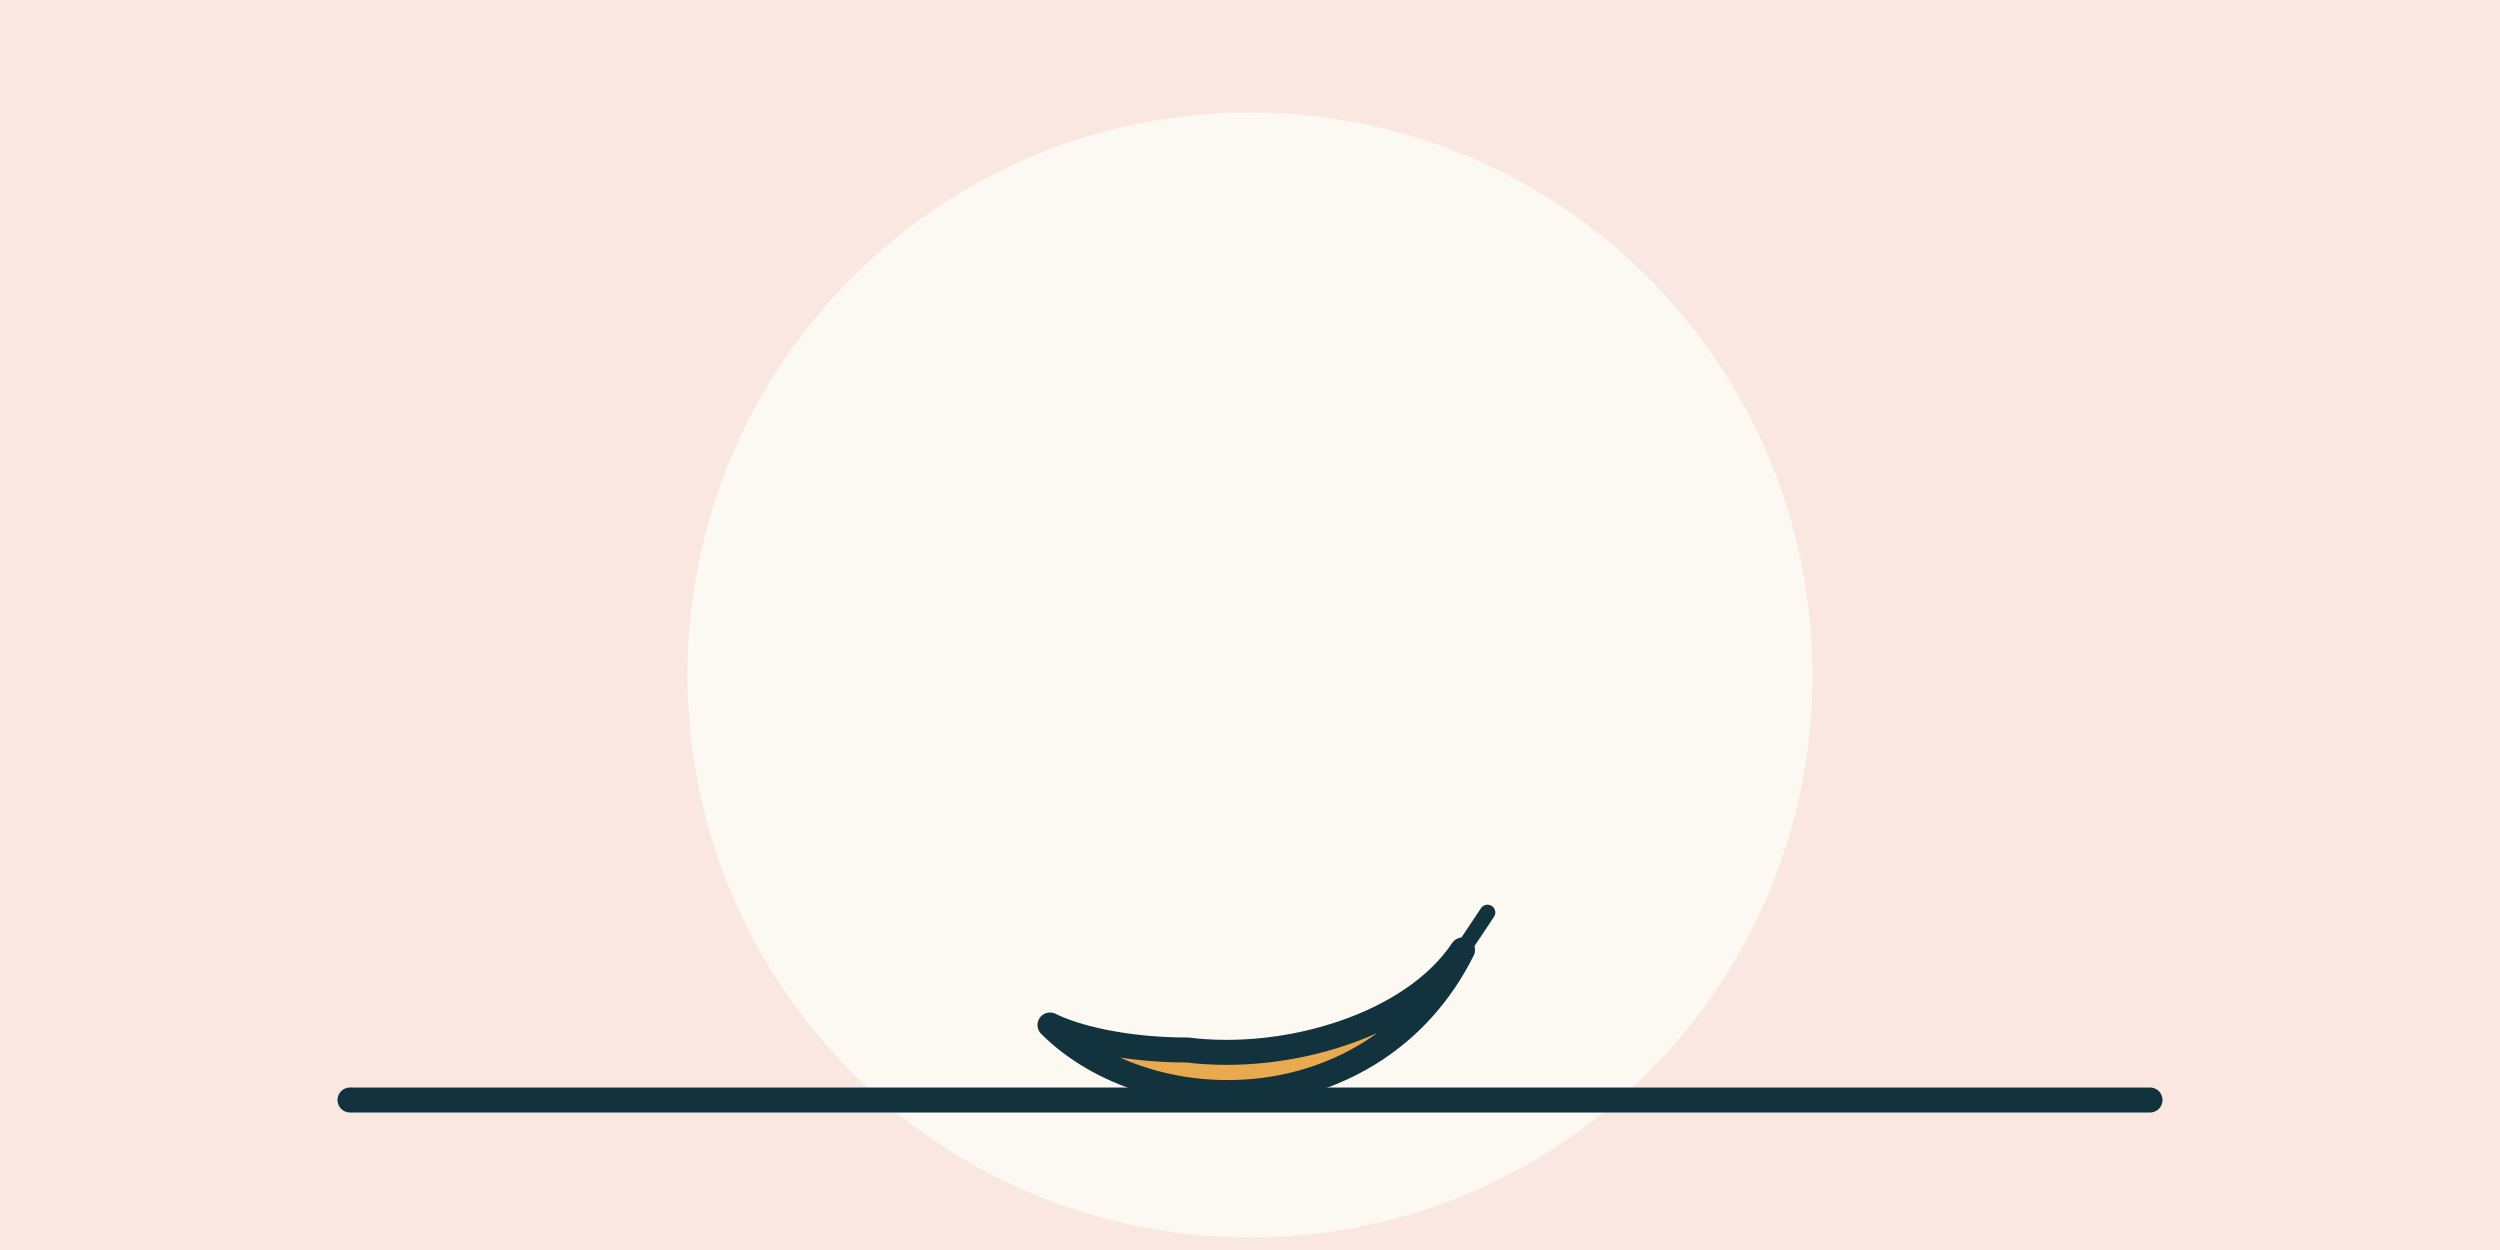
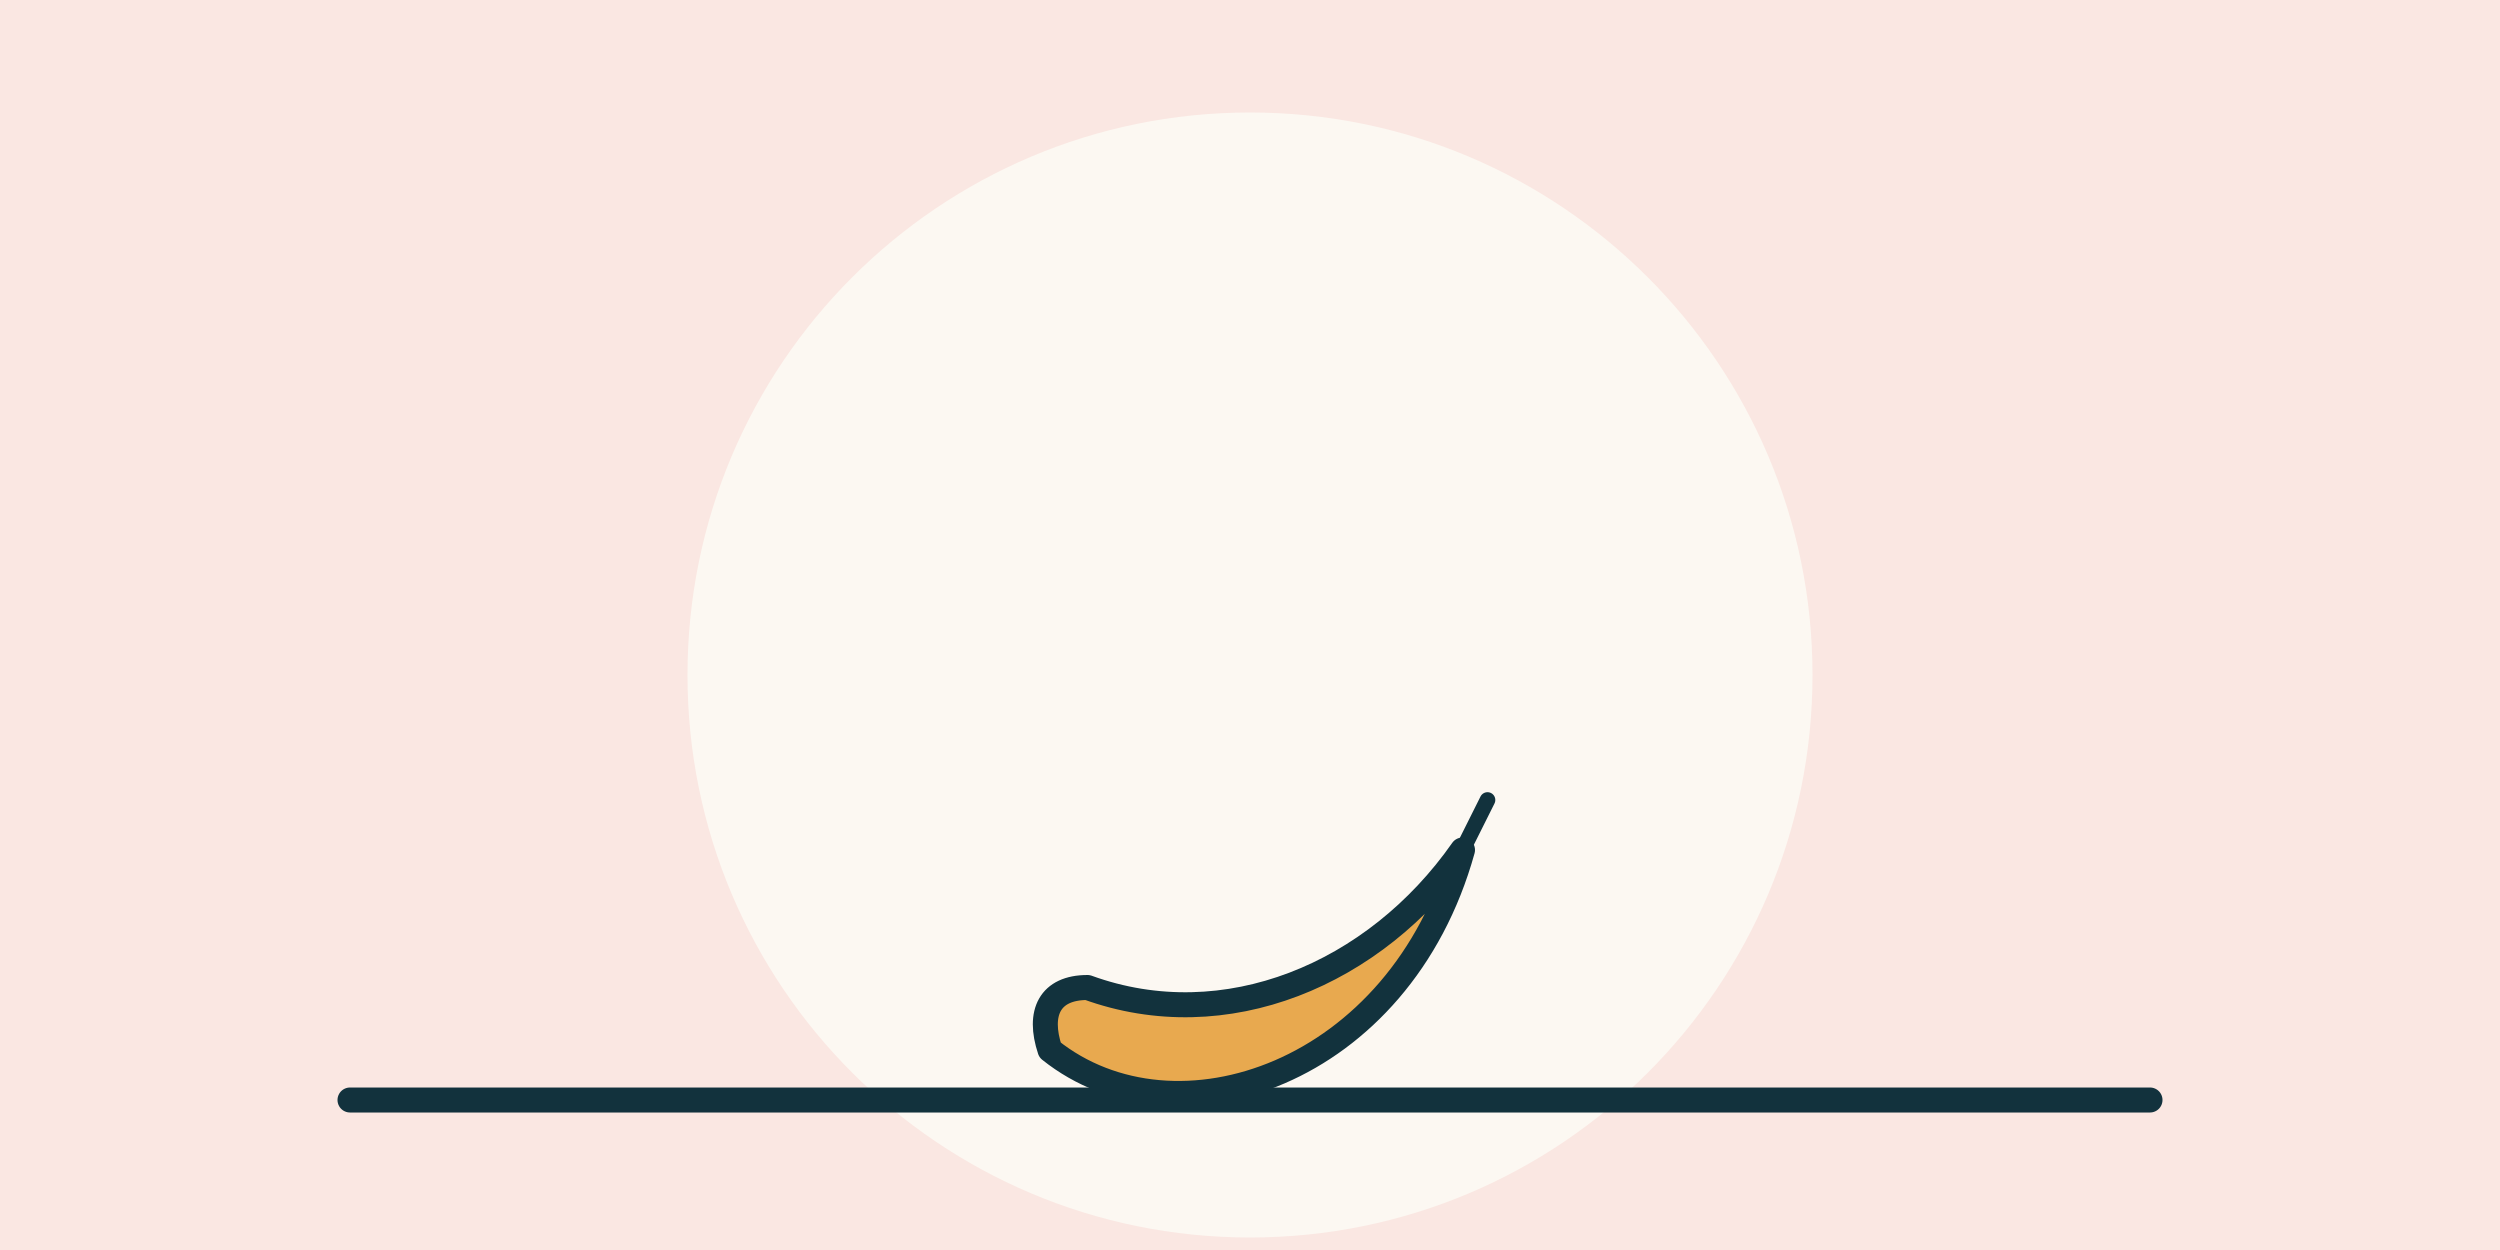
<svg xmlns="http://www.w3.org/2000/svg" width="1200" height="600" viewBox="0 0 400 200">
  <rect width="400" height="200" fill="#FAE7E2" />
  <circle cx="200" cy="108" r="90" fill="#FCF8F2" />
  <path d="M56 176H344" fill="none" stroke-width="4" stroke="#12323D" stroke-linecap="round" stroke-linejoin="round" />
  <g transform="translate(200 176) scale(2)" stroke="#12323D" stroke-linecap="round" stroke-linejoin="round">
-     <path d="M-16 -6C-8 2 10 2 17 -12C13 -6 3 -3 -5 -4C-10 -4 -14 -5 -16 -6Z" fill="#E8A94F" stroke-width="2" />
-     <path d="M17 -12L19 -15" fill="none" stroke-width="1.25" />
+     <path d="M-16 -4C-6 4 12 -2 17 -20C10 -10 -2 -5 -13 -9C-16 -9 -17 -7 -16 -4Z" fill="#E8A94F" stroke-width="2" />
+     <path d="M17 -20L19 -24" fill="none" stroke-width="1.25" />
  </g>
</svg>
